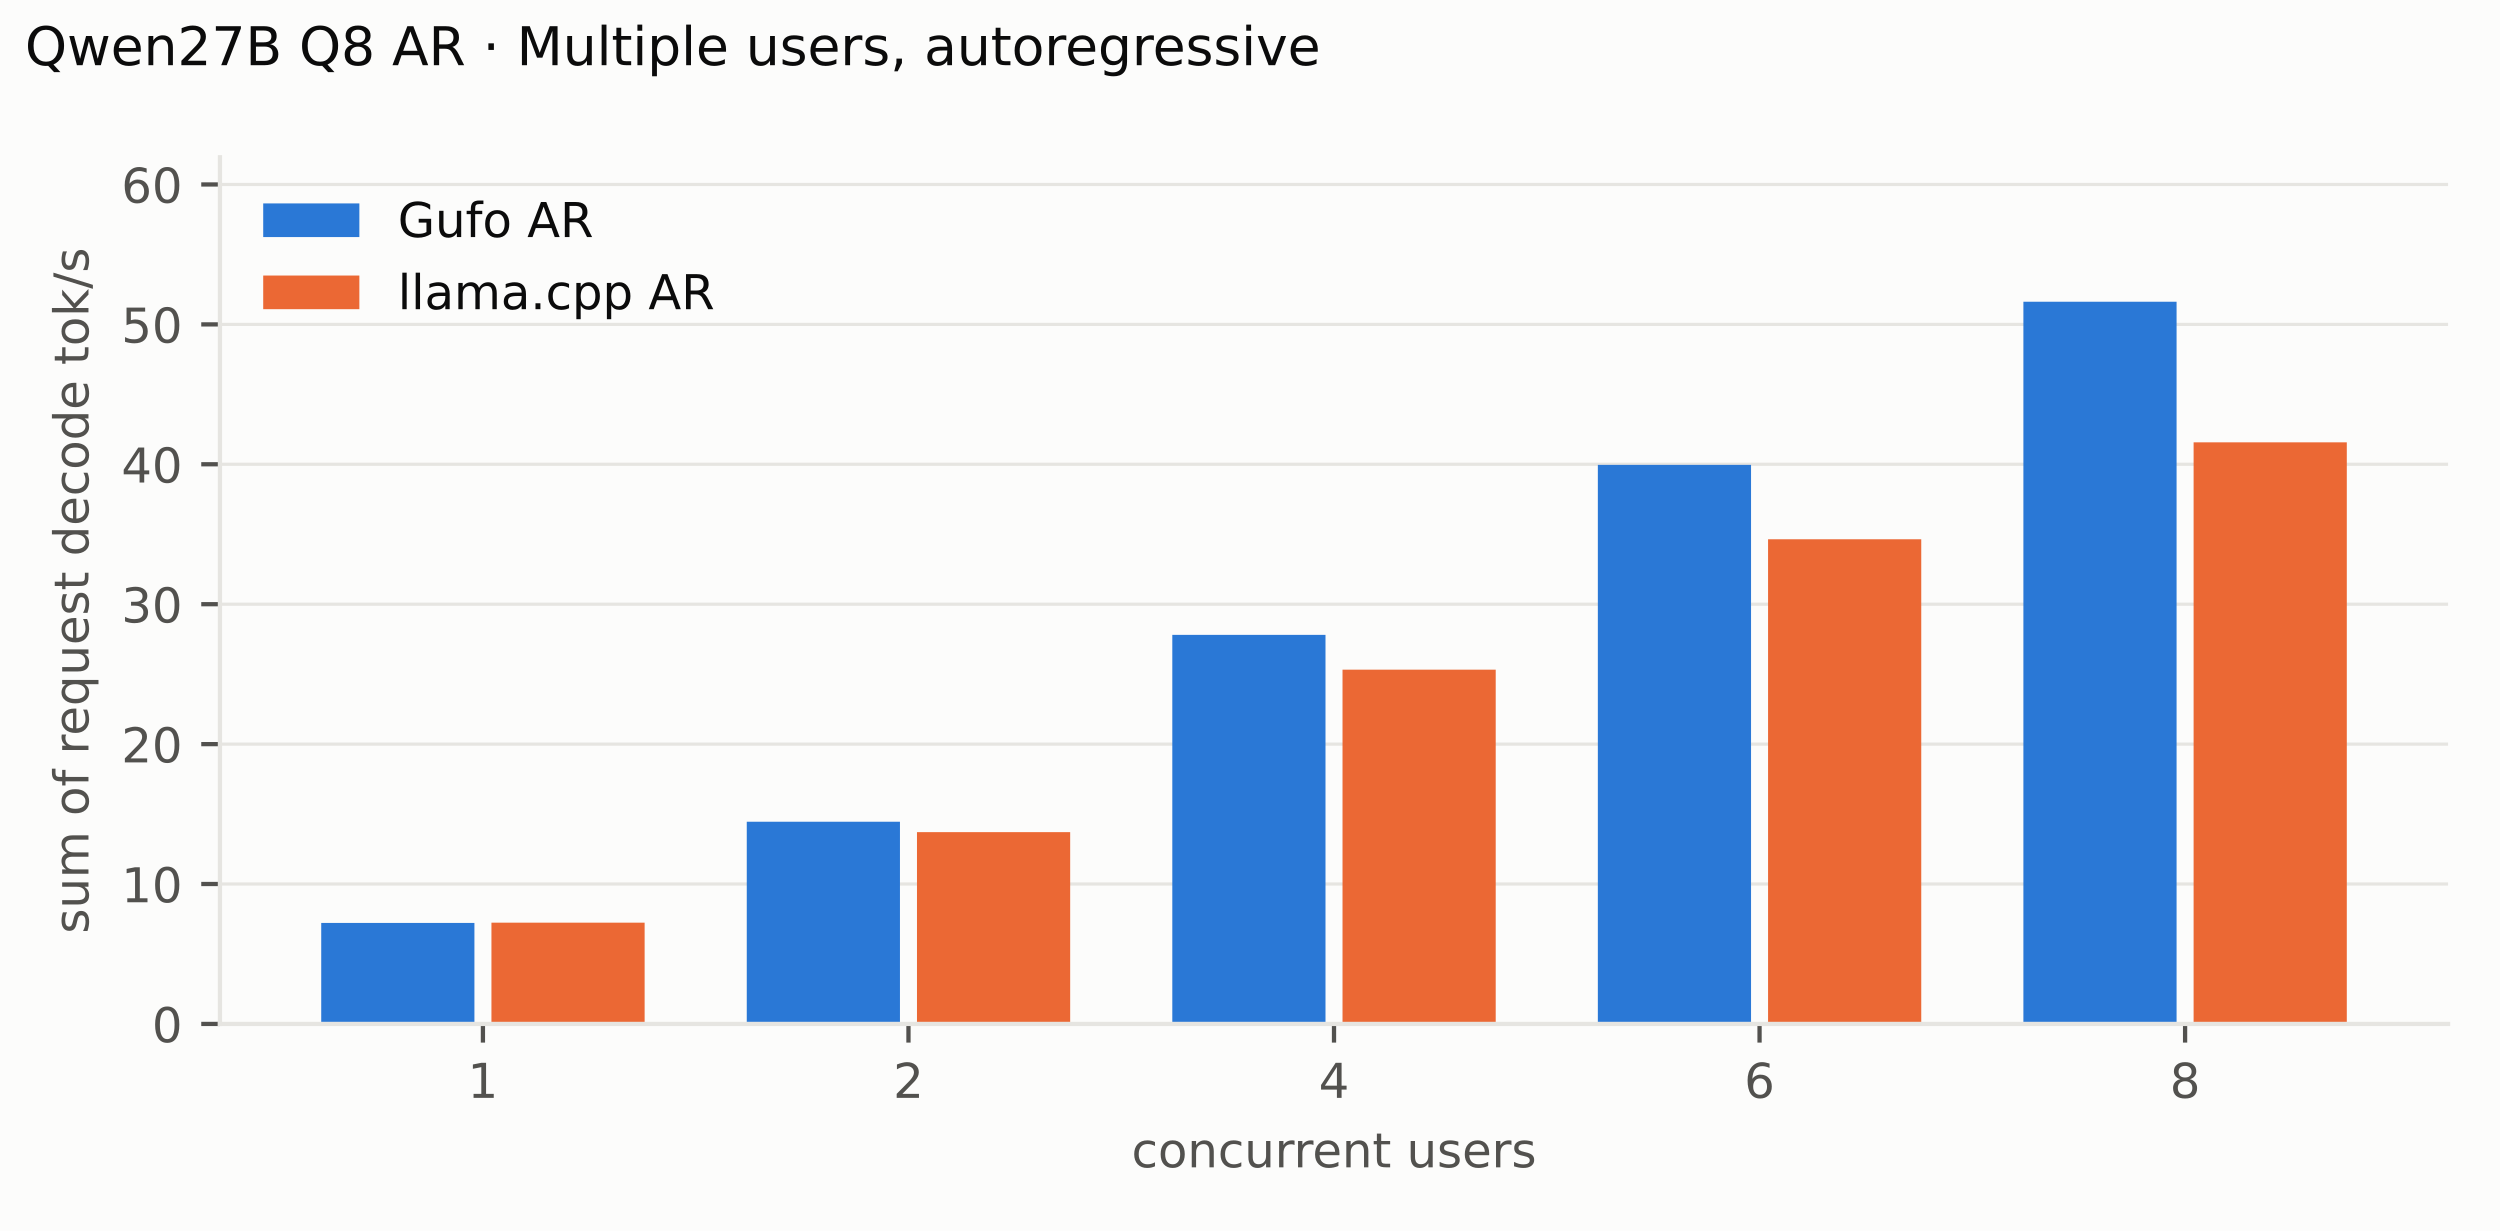
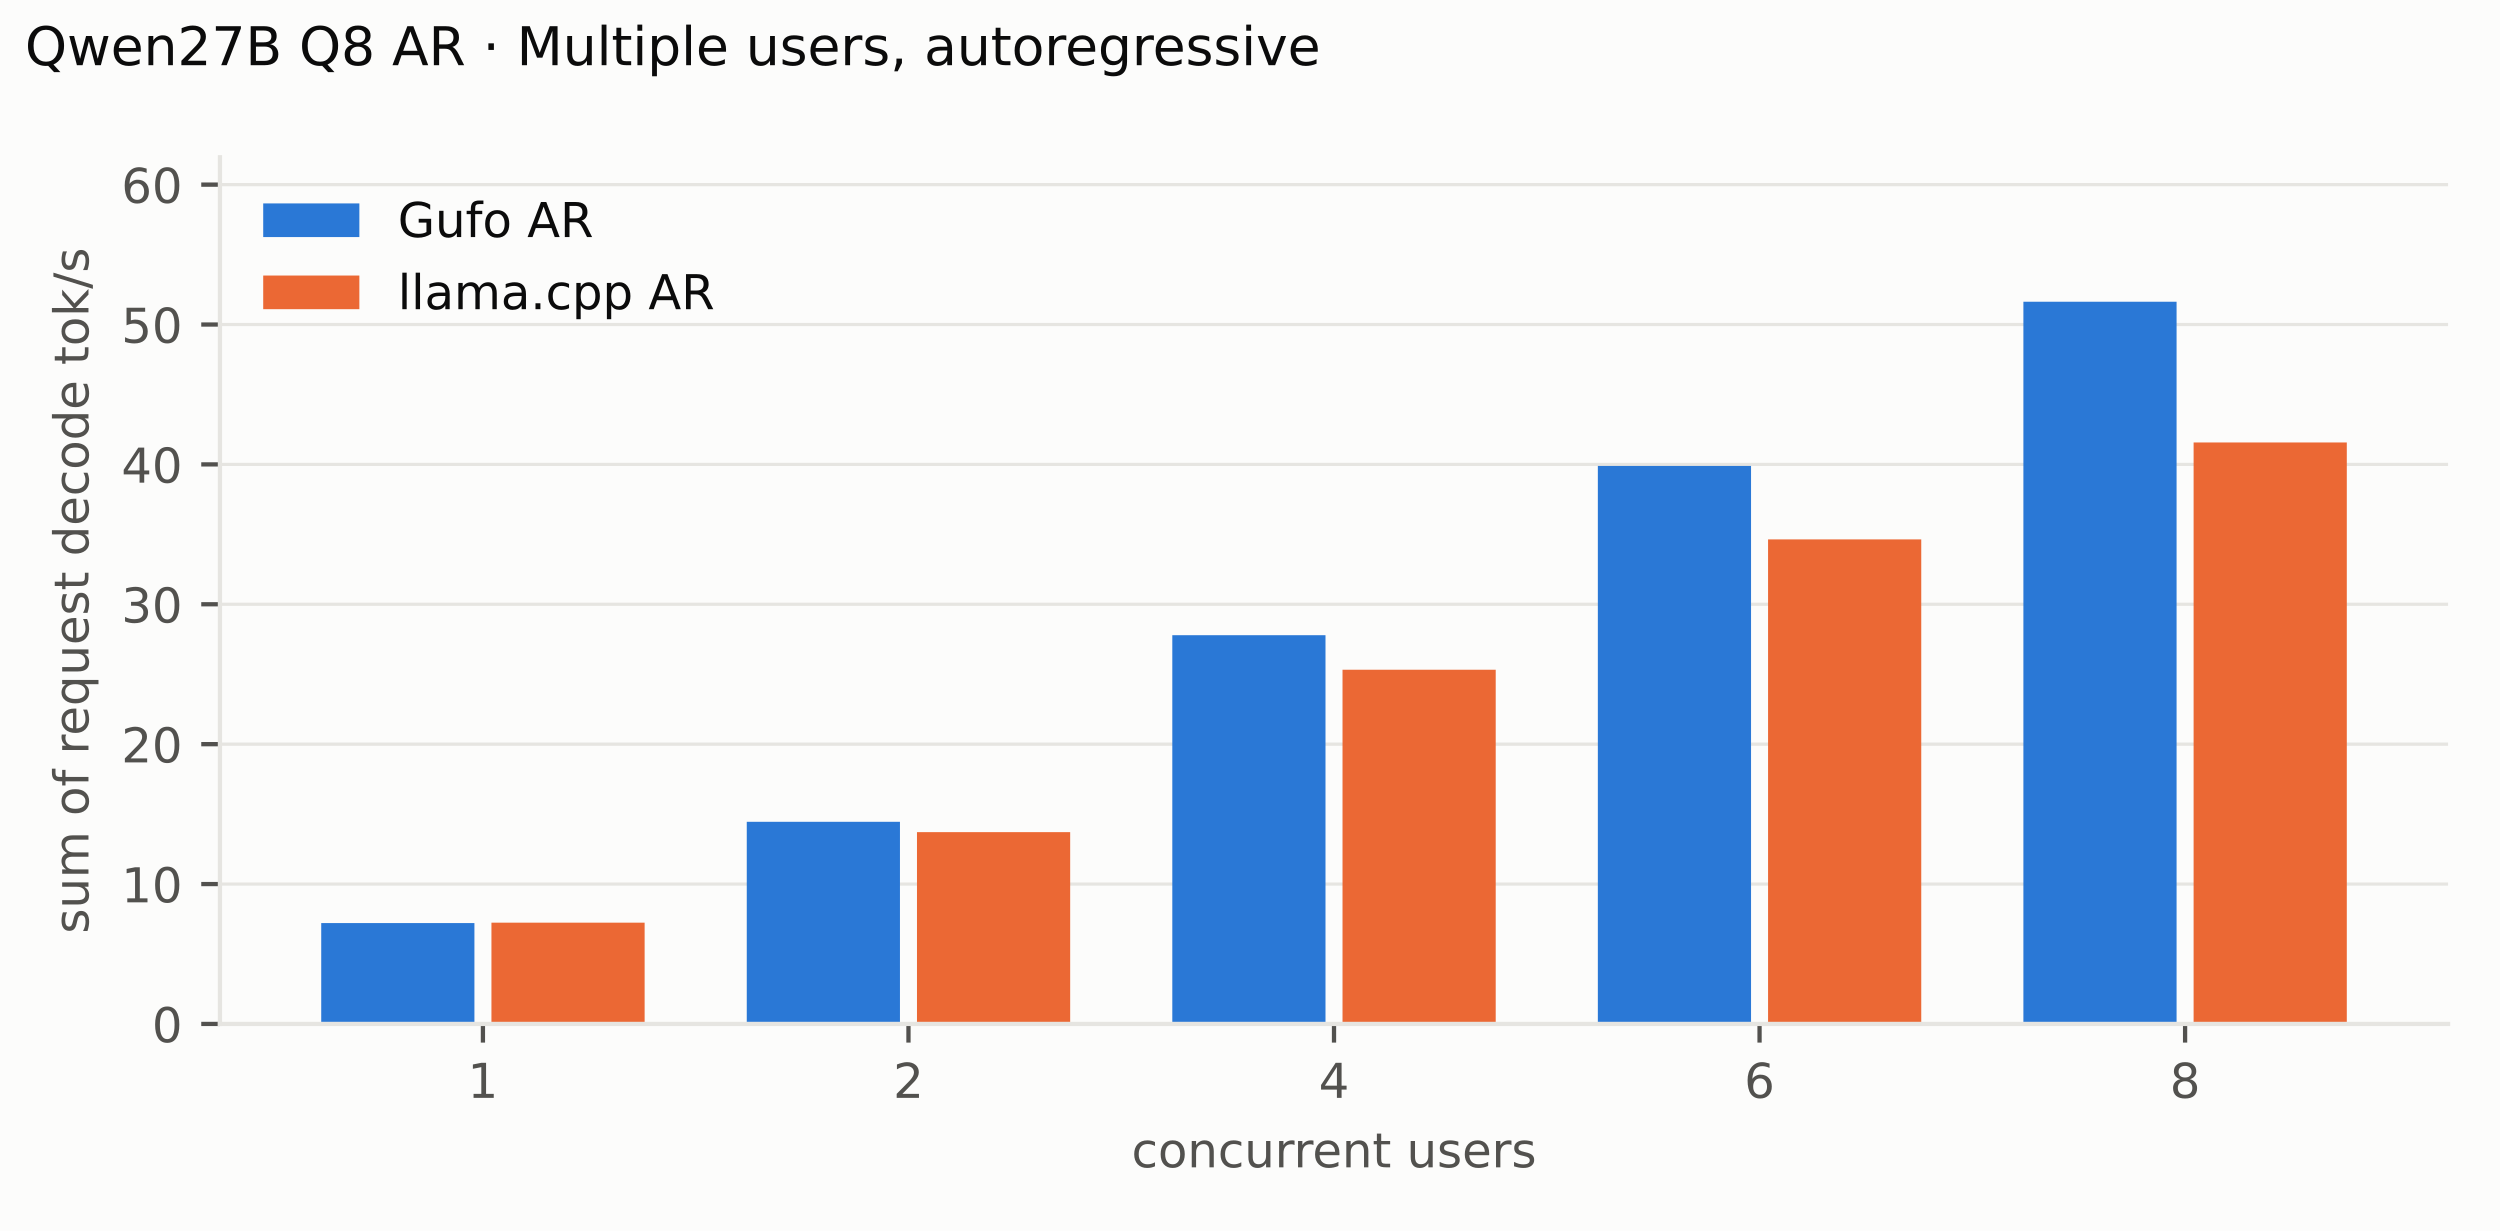
<svg xmlns="http://www.w3.org/2000/svg" xmlns:xlink="http://www.w3.org/1999/xlink" width="468pt" height="230.4pt" viewBox="0 0 468 230.4" version="1.1">
  <defs>
    <style type="text/css">*{stroke-linejoin: round; stroke-linecap: butt}</style>
  </defs>
  <g id="figure_1">
    <g id="patch_1">
      <path d="M 0 230.4 L 468 230.4 L 468 0 L 0 0 z " style="fill: #fcfcfb" />
    </g>
    <g id="axes_1">
      <g id="patch_2">
        <path d="M 41.173 191.68 L 458.28 191.68 L 458.28 29.441 L 41.173 29.441 z " style="fill: #fcfcfb" />
      </g>
      <g id="matplotlib.axis_1">
        <g id="xtick_1">
          <g id="line2d_1">
            <defs>
              <path id="m1ebf051f68" d="M 0 0 L 0 3.5 " style="stroke: #52514e; stroke-width: 0.8" />
            </defs>
            <g>
              <use xlink:href="#m1ebf051f68" x="90.404" y="191.68" style="fill: #52514e; stroke: #52514e; stroke-width: 0.8" />
            </g>
          </g>
          <g id="text_1">
            <text style="font-size: 9px; font-family: 'DejaVu Sans', 'Bitstream Vera Sans', 'Computer Modern Sans Serif', 'Lucida Grande', 'Verdana', 'Geneva', 'Lucid', 'Arial', 'Helvetica', 'Avant Garde', sans-serif; text-anchor: middle; fill: #52514e" x="90.404" y="205.518" transform="rotate(-0 90.40391 205.5179)">1</text>
          </g>
        </g>
        <g id="xtick_2">
          <g id="line2d_2">
            <g>
              <use xlink:href="#m1ebf051f68" x="170.065" y="191.68" style="fill: #52514e; stroke: #52514e; stroke-width: 0.8" />
            </g>
          </g>
          <g id="text_2">
            <text style="font-size: 9px; font-family: 'DejaVu Sans', 'Bitstream Vera Sans', 'Computer Modern Sans Serif', 'Lucida Grande', 'Verdana', 'Geneva', 'Lucid', 'Arial', 'Helvetica', 'Avant Garde', sans-serif; text-anchor: middle; fill: #52514e" x="170.065" y="205.518" transform="rotate(-0 170.0653 205.5179)">2</text>
          </g>
        </g>
        <g id="xtick_3">
          <g id="line2d_3">
            <g>
              <use xlink:href="#m1ebf051f68" x="249.727" y="191.68" style="fill: #52514e; stroke: #52514e; stroke-width: 0.8" />
            </g>
          </g>
          <g id="text_3">
            <text style="font-size: 9px; font-family: 'DejaVu Sans', 'Bitstream Vera Sans', 'Computer Modern Sans Serif', 'Lucida Grande', 'Verdana', 'Geneva', 'Lucid', 'Arial', 'Helvetica', 'Avant Garde', sans-serif; text-anchor: middle; fill: #52514e" x="249.727" y="205.518" transform="rotate(-0 249.7266 205.5179)">4</text>
          </g>
        </g>
        <g id="xtick_4">
          <g id="line2d_4">
            <g>
              <use xlink:href="#m1ebf051f68" x="329.388" y="191.68" style="fill: #52514e; stroke: #52514e; stroke-width: 0.8" />
            </g>
          </g>
          <g id="text_4">
            <text style="font-size: 9px; font-family: 'DejaVu Sans', 'Bitstream Vera Sans', 'Computer Modern Sans Serif', 'Lucida Grande', 'Verdana', 'Geneva', 'Lucid', 'Arial', 'Helvetica', 'Avant Garde', sans-serif; text-anchor: middle; fill: #52514e" x="329.388" y="205.518" transform="rotate(-0 329.3879 205.5179)">6</text>
          </g>
        </g>
        <g id="xtick_5">
          <g id="line2d_5">
            <g>
              <use xlink:href="#m1ebf051f68" x="409.049" y="191.68" style="fill: #52514e; stroke: #52514e; stroke-width: 0.8" />
            </g>
          </g>
          <g id="text_5">
            <text style="font-size: 9px; font-family: 'DejaVu Sans', 'Bitstream Vera Sans', 'Computer Modern Sans Serif', 'Lucida Grande', 'Verdana', 'Geneva', 'Lucid', 'Arial', 'Helvetica', 'Avant Garde', sans-serif; text-anchor: middle; fill: #52514e" x="409.049" y="205.518" transform="rotate(-0 409.0493 205.5179)">8</text>
          </g>
        </g>
        <g id="text_6">
          <text style="font-size: 9px; font-family: 'DejaVu Sans', 'Bitstream Vera Sans', 'Computer Modern Sans Serif', 'Lucida Grande', 'Verdana', 'Geneva', 'Lucid', 'Arial', 'Helvetica', 'Avant Garde', sans-serif; text-anchor: middle; fill: #52514e" x="249.727" y="218.518" transform="rotate(-0 249.7266 218.5179)">concurrent users</text>
        </g>
      </g>
      <g id="matplotlib.axis_2">
        <g id="ytick_1">
          <g id="line2d_6">
            <path d="M 41.173 191.68 L 458.28 191.68 " clip-path="url(#p2d3f1ae1b2)" style="fill: none; stroke: #e6e5e1; stroke-width: 0.6; stroke-linecap: square" />
          </g>
          <g id="line2d_7">
            <defs>
              <path id="m680e5b1e24" d="M 0 0 L -3.5 0 " style="stroke: #52514e; stroke-width: 0.8" />
            </defs>
            <g>
              <use xlink:href="#m680e5b1e24" x="41.173" y="191.68" style="fill: #52514e; stroke: #52514e; stroke-width: 0.8" />
            </g>
          </g>
          <g id="text_7">
            <text style="font-size: 9px; font-family: 'DejaVu Sans', 'Bitstream Vera Sans', 'Computer Modern Sans Serif', 'Lucida Grande', 'Verdana', 'Geneva', 'Lucid', 'Arial', 'Helvetica', 'Avant Garde', sans-serif; text-anchor: end; fill: #52514e" x="34.173" y="195.099" transform="rotate(-0 34.1732 195.0989)">0</text>
          </g>
        </g>
        <g id="ytick_2">
          <g id="line2d_8">
-             <path d="M 41.173 165.489 L 458.28 165.489 " clip-path="url(#p2d3f1ae1b2)" style="fill: none; stroke: #e6e5e1; stroke-width: 0.6; stroke-linecap: square" />
+             <path d="M 41.173 165.494 L 458.28 165.494 " clip-path="url(#p2d3f1ae1b2)" style="fill: none; stroke: #e6e5e1; stroke-width: 0.6; stroke-linecap: square" />
          </g>
          <g id="line2d_9">
            <g>
-               <use xlink:href="#m680e5b1e24" x="41.173" y="165.489" style="fill: #52514e; stroke: #52514e; stroke-width: 0.8" />
+               <use xlink:href="#m680e5b1e24" x="41.173" y="165.494" style="fill: #52514e; stroke: #52514e; stroke-width: 0.8" />
            </g>
          </g>
          <g id="text_8">
-             <text style="font-size: 9px; font-family: 'DejaVu Sans', 'Bitstream Vera Sans', 'Computer Modern Sans Serif', 'Lucida Grande', 'Verdana', 'Geneva', 'Lucid', 'Arial', 'Helvetica', 'Avant Garde', sans-serif; text-anchor: end; fill: #52514e" x="34.173" y="168.908" transform="rotate(-0 34.1732 168.9077)">10</text>
+             <text style="font-size: 9px; font-family: 'DejaVu Sans', 'Bitstream Vera Sans', 'Computer Modern Sans Serif', 'Lucida Grande', 'Verdana', 'Geneva', 'Lucid', 'Arial', 'Helvetica', 'Avant Garde', sans-serif; text-anchor: end; fill: #52514e" x="34.173" y="168.913" transform="rotate(-0 34.1732 168.9127)">10</text>
          </g>
        </g>
        <g id="ytick_3">
          <g id="line2d_10">
-             <path d="M 41.173 139.297 L 458.28 139.297 " clip-path="url(#p2d3f1ae1b2)" style="fill: none; stroke: #e6e5e1; stroke-width: 0.6; stroke-linecap: square" />
+             <path d="M 41.173 139.308 L 458.28 139.308 " clip-path="url(#p2d3f1ae1b2)" style="fill: none; stroke: #e6e5e1; stroke-width: 0.6; stroke-linecap: square" />
          </g>
          <g id="line2d_11">
            <g>
-               <use xlink:href="#m680e5b1e24" x="41.173" y="139.297" style="fill: #52514e; stroke: #52514e; stroke-width: 0.8" />
+               <use xlink:href="#m680e5b1e24" x="41.173" y="139.308" style="fill: #52514e; stroke: #52514e; stroke-width: 0.8" />
            </g>
          </g>
          <g id="text_9">
-             <text style="font-size: 9px; font-family: 'DejaVu Sans', 'Bitstream Vera Sans', 'Computer Modern Sans Serif', 'Lucida Grande', 'Verdana', 'Geneva', 'Lucid', 'Arial', 'Helvetica', 'Avant Garde', sans-serif; text-anchor: end; fill: #52514e" x="34.173" y="142.716" transform="rotate(-0 34.1732 142.7164)">20</text>
+             <text style="font-size: 9px; font-family: 'DejaVu Sans', 'Bitstream Vera Sans', 'Computer Modern Sans Serif', 'Lucida Grande', 'Verdana', 'Geneva', 'Lucid', 'Arial', 'Helvetica', 'Avant Garde', sans-serif; text-anchor: end; fill: #52514e" x="34.173" y="142.727" transform="rotate(-0 34.1732 142.7265)">20</text>
          </g>
        </g>
        <g id="ytick_4">
          <g id="line2d_12">
-             <path d="M 41.173 113.106 L 458.28 113.106 " clip-path="url(#p2d3f1ae1b2)" style="fill: none; stroke: #e6e5e1; stroke-width: 0.6; stroke-linecap: square" />
+             <path d="M 41.173 113.121 L 458.28 113.121 " clip-path="url(#p2d3f1ae1b2)" style="fill: none; stroke: #e6e5e1; stroke-width: 0.6; stroke-linecap: square" />
          </g>
          <g id="line2d_13">
            <g>
-               <use xlink:href="#m680e5b1e24" x="41.173" y="113.106" style="fill: #52514e; stroke: #52514e; stroke-width: 0.8" />
+               <use xlink:href="#m680e5b1e24" x="41.173" y="113.121" style="fill: #52514e; stroke: #52514e; stroke-width: 0.8" />
            </g>
          </g>
          <g id="text_10">
-             <text style="font-size: 9px; font-family: 'DejaVu Sans', 'Bitstream Vera Sans', 'Computer Modern Sans Serif', 'Lucida Grande', 'Verdana', 'Geneva', 'Lucid', 'Arial', 'Helvetica', 'Avant Garde', sans-serif; text-anchor: end; fill: #52514e" x="34.173" y="116.525" transform="rotate(-0 34.1732 116.5251)">30</text>
+             <text style="font-size: 9px; font-family: 'DejaVu Sans', 'Bitstream Vera Sans', 'Computer Modern Sans Serif', 'Lucida Grande', 'Verdana', 'Geneva', 'Lucid', 'Arial', 'Helvetica', 'Avant Garde', sans-serif; text-anchor: end; fill: #52514e" x="34.173" y="116.54" transform="rotate(-0 34.1732 116.5403)">30</text>
          </g>
        </g>
        <g id="ytick_5">
          <g id="line2d_14">
-             <path d="M 41.173 86.915 L 458.28 86.915 " clip-path="url(#p2d3f1ae1b2)" style="fill: none; stroke: #e6e5e1; stroke-width: 0.6; stroke-linecap: square" />
+             <path d="M 41.173 86.935 L 458.28 86.935 " clip-path="url(#p2d3f1ae1b2)" style="fill: none; stroke: #e6e5e1; stroke-width: 0.6; stroke-linecap: square" />
          </g>
          <g id="line2d_15">
            <g>
-               <use xlink:href="#m680e5b1e24" x="41.173" y="86.915" style="fill: #52514e; stroke: #52514e; stroke-width: 0.8" />
+               <use xlink:href="#m680e5b1e24" x="41.173" y="86.935" style="fill: #52514e; stroke: #52514e; stroke-width: 0.8" />
            </g>
          </g>
          <g id="text_11">
-             <text style="font-size: 9px; font-family: 'DejaVu Sans', 'Bitstream Vera Sans', 'Computer Modern Sans Serif', 'Lucida Grande', 'Verdana', 'Geneva', 'Lucid', 'Arial', 'Helvetica', 'Avant Garde', sans-serif; text-anchor: end; fill: #52514e" x="34.173" y="90.334" transform="rotate(-0 34.1732 90.33385)">40</text>
+             <text style="font-size: 9px; font-family: 'DejaVu Sans', 'Bitstream Vera Sans', 'Computer Modern Sans Serif', 'Lucida Grande', 'Verdana', 'Geneva', 'Lucid', 'Arial', 'Helvetica', 'Avant Garde', sans-serif; text-anchor: end; fill: #52514e" x="34.173" y="90.354" transform="rotate(-0 34.1732 90.35415)">40</text>
          </g>
        </g>
        <g id="ytick_6">
          <g id="line2d_16">
-             <path d="M 41.173 60.724 L 458.28 60.724 " clip-path="url(#p2d3f1ae1b2)" style="fill: none; stroke: #e6e5e1; stroke-width: 0.6; stroke-linecap: square" />
+             <path d="M 41.173 60.749 L 458.28 60.749 " clip-path="url(#p2d3f1ae1b2)" style="fill: none; stroke: #e6e5e1; stroke-width: 0.6; stroke-linecap: square" />
          </g>
          <g id="line2d_17">
            <g>
-               <use xlink:href="#m680e5b1e24" x="41.173" y="60.724" style="fill: #52514e; stroke: #52514e; stroke-width: 0.8" />
+               <use xlink:href="#m680e5b1e24" x="41.173" y="60.749" style="fill: #52514e; stroke: #52514e; stroke-width: 0.8" />
            </g>
          </g>
          <g id="text_12">
-             <text style="font-size: 9px; font-family: 'DejaVu Sans', 'Bitstream Vera Sans', 'Computer Modern Sans Serif', 'Lucida Grande', 'Verdana', 'Geneva', 'Lucid', 'Arial', 'Helvetica', 'Avant Garde', sans-serif; text-anchor: end; fill: #52514e" x="34.173" y="64.143" transform="rotate(-0 34.1732 64.14258)">50</text>
+             <text style="font-size: 9px; font-family: 'DejaVu Sans', 'Bitstream Vera Sans', 'Computer Modern Sans Serif', 'Lucida Grande', 'Verdana', 'Geneva', 'Lucid', 'Arial', 'Helvetica', 'Avant Garde', sans-serif; text-anchor: end; fill: #52514e" x="34.173" y="64.168" transform="rotate(-0 34.1732 64.16795)">50</text>
          </g>
        </g>
        <g id="ytick_7">
          <g id="line2d_18">
-             <path d="M 41.173 34.532 L 458.28 34.532 " clip-path="url(#p2d3f1ae1b2)" style="fill: none; stroke: #e6e5e1; stroke-width: 0.6; stroke-linecap: square" />
+             <path d="M 41.173 34.563 L 458.28 34.563 " clip-path="url(#p2d3f1ae1b2)" style="fill: none; stroke: #e6e5e1; stroke-width: 0.6; stroke-linecap: square" />
          </g>
          <g id="line2d_19">
            <g>
-               <use xlink:href="#m680e5b1e24" x="41.173" y="34.532" style="fill: #52514e; stroke: #52514e; stroke-width: 0.8" />
+               <use xlink:href="#m680e5b1e24" x="41.173" y="34.563" style="fill: #52514e; stroke: #52514e; stroke-width: 0.8" />
            </g>
          </g>
          <g id="text_13">
-             <text style="font-size: 9px; font-family: 'DejaVu Sans', 'Bitstream Vera Sans', 'Computer Modern Sans Serif', 'Lucida Grande', 'Verdana', 'Geneva', 'Lucid', 'Arial', 'Helvetica', 'Avant Garde', sans-serif; text-anchor: end; fill: #52514e" x="34.173" y="37.951" transform="rotate(-0 34.1732 37.95131)">60</text>
+             <text style="font-size: 9px; font-family: 'DejaVu Sans', 'Bitstream Vera Sans', 'Computer Modern Sans Serif', 'Lucida Grande', 'Verdana', 'Geneva', 'Lucid', 'Arial', 'Helvetica', 'Avant Garde', sans-serif; text-anchor: end; fill: #52514e" x="34.173" y="37.982" transform="rotate(-0 34.1732 37.98175)">60</text>
          </g>
        </g>
        <g id="text_14">
          <text style="font-size: 9px; font-family: 'DejaVu Sans', 'Bitstream Vera Sans', 'Computer Modern Sans Serif', 'Lucida Grande', 'Verdana', 'Geneva', 'Lucid', 'Arial', 'Helvetica', 'Avant Garde', sans-serif; text-anchor: middle; fill: #52514e" x="16.559" y="110.56" transform="rotate(-90 16.55859 110.5604)">sum of request decode tok/s</text>
        </g>
      </g>
      <g id="patch_3">
-         <path d="M 60.133 191.68 L 88.811 191.68 L 88.811 172.77 L 60.133 172.77 z " clip-path="url(#p2d3f1ae1b2)" style="fill: #2a78d6" />
+         <path d="M 60.133 191.68 L 88.811 191.68 L 88.811 172.8 L 60.133 172.8 z " clip-path="url(#p2d3f1ae1b2)" style="fill: #2a78d6" />
      </g>
      <g id="patch_4">
-         <path d="M 139.794 191.68 L 168.472 191.68 L 168.472 153.834 L 139.794 153.834 z " clip-path="url(#p2d3f1ae1b2)" style="fill: #2a78d6" />
+         <path d="M 139.794 191.68 L 168.472 191.68 L 168.472 153.841 L 139.794 153.841 z " clip-path="url(#p2d3f1ae1b2)" style="fill: #2a78d6" />
      </g>
      <g id="patch_5">
-         <path d="M 219.455 191.68 L 248.133 191.68 L 248.133 118.842 L 219.455 118.842 z " clip-path="url(#p2d3f1ae1b2)" style="fill: #2a78d6" />
+         <path d="M 219.455 191.68 L 248.133 191.68 L 248.133 118.909 L 219.455 118.909 z " clip-path="url(#p2d3f1ae1b2)" style="fill: #2a78d6" />
      </g>
      <g id="patch_6">
-         <path d="M 299.117 191.68 L 327.795 191.68 L 327.795 87.02 L 299.117 87.02 z " clip-path="url(#p2d3f1ae1b2)" style="fill: #2a78d6" />
+         <path d="M 299.117 191.68 L 327.795 191.68 L 327.795 87.223 L 299.117 87.223 z " clip-path="url(#p2d3f1ae1b2)" style="fill: #2a78d6" />
      </g>
      <g id="patch_7">
        <path d="M 378.778 191.68 L 407.456 191.68 L 407.456 56.481 L 378.778 56.481 z " clip-path="url(#p2d3f1ae1b2)" style="fill: #2a78d6" />
      </g>
      <g id="patch_8">
-         <path d="M 91.997 191.68 L 120.675 191.68 L 120.675 172.718 L 91.997 172.718 z " clip-path="url(#p2d3f1ae1b2)" style="fill: #eb6834" />
+         <path d="M 91.997 191.68 L 120.675 191.68 L 120.675 172.721 L 91.997 172.721 z " clip-path="url(#p2d3f1ae1b2)" style="fill: #eb6834" />
      </g>
      <g id="patch_9">
-         <path d="M 171.658 191.68 L 200.337 191.68 L 200.337 155.772 L 171.658 155.772 z " clip-path="url(#p2d3f1ae1b2)" style="fill: #eb6834" />
+         <path d="M 171.658 191.68 L 200.337 191.68 L 200.337 155.779 L 171.658 155.779 z " clip-path="url(#p2d3f1ae1b2)" style="fill: #eb6834" />
      </g>
      <g id="patch_10">
-         <path d="M 251.32 191.68 L 279.998 191.68 L 279.998 125.364 L 251.32 125.364 z " clip-path="url(#p2d3f1ae1b2)" style="fill: #eb6834" />
+         <path d="M 251.32 191.68 L 279.998 191.68 L 279.998 125.377 L 251.32 125.377 z " clip-path="url(#p2d3f1ae1b2)" style="fill: #eb6834" />
      </g>
      <g id="patch_11">
-         <path d="M 330.981 191.68 L 359.659 191.68 L 359.659 100.953 L 330.981 100.953 z " clip-path="url(#p2d3f1ae1b2)" style="fill: #eb6834" />
+         <path d="M 330.981 191.68 L 359.659 191.68 L 359.659 100.971 L 330.981 100.971 z " clip-path="url(#p2d3f1ae1b2)" style="fill: #eb6834" />
      </g>
      <g id="patch_12">
-         <path d="M 410.643 191.68 L 439.321 191.68 L 439.321 82.803 L 410.643 82.803 z " clip-path="url(#p2d3f1ae1b2)" style="fill: #eb6834" />
+         <path d="M 410.643 191.68 L 439.321 191.68 L 439.321 82.824 L 410.643 82.824 z " clip-path="url(#p2d3f1ae1b2)" style="fill: #eb6834" />
      </g>
      <g id="patch_13">
        <path d="M 41.173 191.68 L 41.173 29.441 " style="fill: none; stroke: #e6e5e1; stroke-width: 0.8; stroke-linejoin: miter; stroke-linecap: square" />
      </g>
      <g id="patch_14">
        <path d="M 41.173 191.68 L 458.28 191.68 " style="fill: none; stroke: #e6e5e1; stroke-width: 0.8; stroke-linejoin: miter; stroke-linecap: square" />
      </g>
      <g id="legend_1">
        <g id="patch_15">
          <path d="M 49.273 44.379 L 67.273 44.379 L 67.273 38.079 L 49.273 38.079 z " style="fill: #2a78d6" />
        </g>
        <g id="text_15">
          <text style="font-size: 9px; font-family: 'DejaVu Sans', 'Bitstream Vera Sans', 'Computer Modern Sans Serif', 'Lucida Grande', 'Verdana', 'Geneva', 'Lucid', 'Arial', 'Helvetica', 'Avant Garde', sans-serif; text-anchor: start; fill: #0b0b0b" x="74.473" y="44.379" transform="rotate(-0 74.4732 44.37938)">Gufo AR</text>
        </g>
        <g id="patch_16">
          <path d="M 49.273 57.88 L 67.273 57.88 L 67.273 51.58 L 49.273 51.58 z " style="fill: #eb6834" />
        </g>
        <g id="text_16">
          <text style="font-size: 9px; font-family: 'DejaVu Sans', 'Bitstream Vera Sans', 'Computer Modern Sans Serif', 'Lucida Grande', 'Verdana', 'Geneva', 'Lucid', 'Arial', 'Helvetica', 'Avant Garde', sans-serif; text-anchor: start; fill: #0b0b0b" x="74.473" y="57.88" transform="rotate(-0 74.4732 57.88008)">llama.cpp AR</text>
        </g>
      </g>
    </g>
    <g id="text_17">
      <text style="font-size: 10px; font-family: 'DejaVu Sans', 'Bitstream Vera Sans', 'Computer Modern Sans Serif', 'Lucida Grande', 'Verdana', 'Geneva', 'Lucid', 'Arial', 'Helvetica', 'Avant Garde', sans-serif; text-anchor: start; fill: #0b0b0b" x="4.68" y="12.206" transform="rotate(-0 4.68 12.20644)">Qwen27B Q8 AR · Multiple users, autoregressive</text>
    </g>
  </g>
  <defs>
    <clipPath id="p2d3f1ae1b2">
      <rect x="41.173" y="29.441" width="417.107" height="162.239" />
    </clipPath>
  </defs>
</svg>
